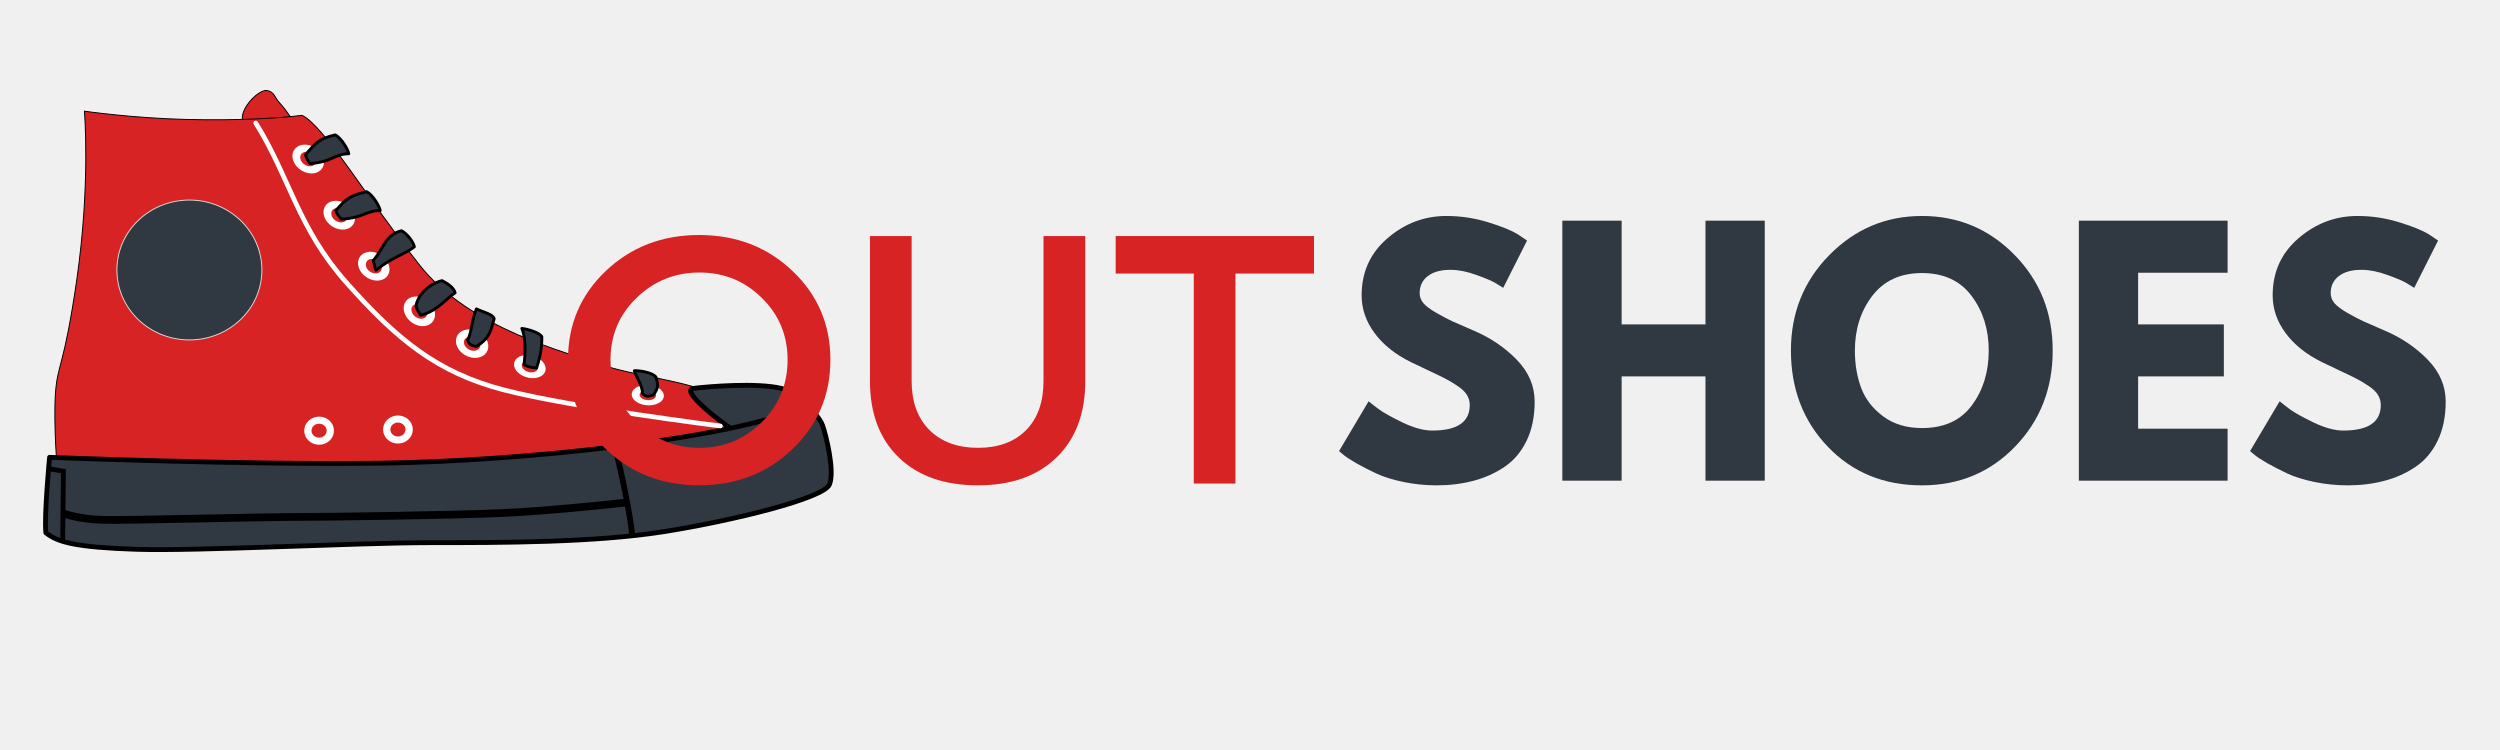
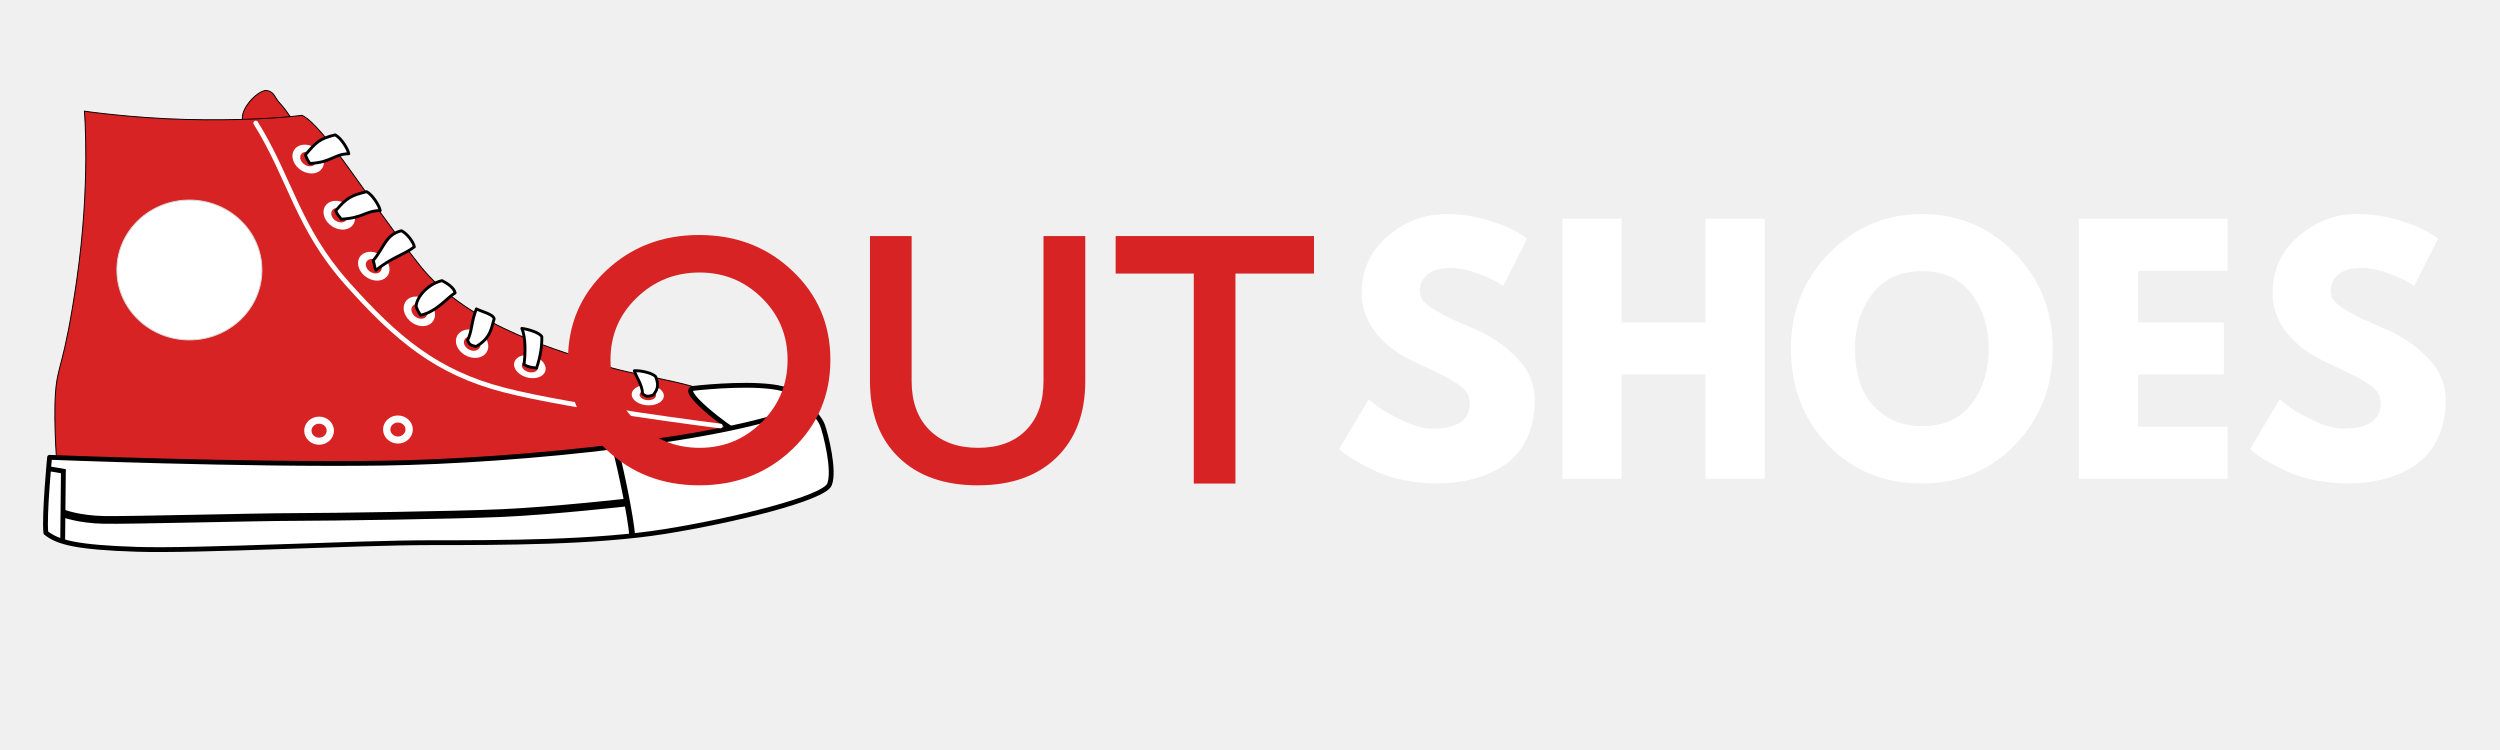
<svg xmlns="http://www.w3.org/2000/svg" width="500" zoomAndPan="magnify" viewBox="0 0 375 112.5" height="150" preserveAspectRatio="xMidYMid meet" version="1.0">
  <defs>
    <g />
    <clipPath id="id1">
      <path d="M 36 13.363 L 45 13.363 L 45 20 L 36 20 Z M 36 13.363 " clip-rule="nonzero" />
    </clipPath>
    <clipPath id="id2">
      <path d="M 35 13.363 L 46 13.363 L 46 21 L 35 21 Z M 35 13.363 " clip-rule="nonzero" />
    </clipPath>
    <clipPath id="id3">
      <path d="M 99 53 L 125.684 53 L 125.684 70 L 99 70 Z M 99 53 " clip-rule="nonzero" />
    </clipPath>
    <clipPath id="id4">
      <path d="M 6.215 60 L 125 60 L 125 82.805 L 6.215 82.805 Z M 6.215 60 " clip-rule="nonzero" />
    </clipPath>
    <clipPath id="id5">
      <path d="M 6.215 60 L 125.684 60 L 125.684 82.805 L 6.215 82.805 Z M 6.215 60 " clip-rule="nonzero" />
    </clipPath>
    <clipPath id="id6">
      <path d="M 87 61 L 100 61 L 100 82.805 L 87 82.805 Z M 87 61 " clip-rule="nonzero" />
    </clipPath>
    <clipPath id="id7">
      <path d="M 6.215 66 L 14 66 L 14 82.805 L 6.215 82.805 Z M 6.215 66 " clip-rule="nonzero" />
    </clipPath>
    <clipPath id="id8">
      <path d="M 6.215 68 L 101 68 L 101 82.805 L 6.215 82.805 Z M 6.215 68 " clip-rule="nonzero" />
    </clipPath>
  </defs>
  <g clip-path="url(#id1)">
    <path fill="#d72323" d="M 36.438 19.465 C 36.363 18.016 36.191 17.453 36.656 16.473 C 37.465 14.77 39.254 13.445 40.012 13.574 C 41.203 13.781 41.098 14.559 42.031 15.539 C 42.965 16.52 44.465 18.898 44.465 18.898 Z M 36.438 19.465 " fill-opacity="1" fill-rule="nonzero" />
  </g>
  <g clip-path="url(#id2)">
    <path stroke-linecap="butt" transform="matrix(0.145015, 0, 0, 0.1447, 4.378614, -18.60089)" fill="none" stroke-linejoin="miter" d="M 221.073 263.067 C 220.561 253.052 219.376 249.164 222.581 242.389 C 228.157 230.618 240.494 221.467 245.72 222.358 C 253.935 223.789 253.208 229.161 259.646 235.937 C 266.084 242.712 276.428 259.153 276.428 259.153 Z M 221.073 263.067 " stroke="#000000" stroke-width="1" stroke-opacity="1" stroke-miterlimit="4" />
  </g>
  <path stroke-linecap="butt" transform="matrix(0.145015, 0, 0, 0.1447, 4.378614, -18.60089)" fill-opacity="1" fill="#d72323" fill-rule="nonzero" stroke-linejoin="miter" d="M 57.135 243.792 C 57.135 243.792 63.573 318.786 49.296 418.076 C 36.043 510.023 29.282 505.217 27.154 536.64 C 24.999 568.09 29.282 619.517 29.282 619.517 C 29.282 619.517 350.719 626.643 439.288 621.649 C 527.856 616.655 740.711 580.211 740.711 580.211 C 740.711 580.211 739.283 553.081 710.003 538.071 C 680.723 523.088 623.563 518.067 589.999 505.946 C 556.436 493.798 455.719 469.502 403.57 403.066 C 351.42 336.657 304.765 258.505 282.138 248.085 C 261.235 250.892 217.14 253.781 161.434 252.35 C 105.729 250.919 57.135 243.792 57.135 243.792 Z M 57.135 243.792 " stroke="#000000" stroke-width="1" stroke-opacity="1" stroke-miterlimit="4" />
-   <path stroke-linecap="butt" transform="matrix(0.145015, 0, 0, 0.1447, 5.000149, -18.49757)" fill-opacity="1" fill="#303841" fill-rule="nonzero" stroke-linejoin="miter" d="M 236.423 407.724 C 236.423 447.759 202.86 480.207 161.431 480.207 C 120.003 480.207 86.439 447.759 86.439 407.724 C 86.439 367.69 120.003 335.214 161.431 335.214 C 202.86 335.214 236.423 367.69 236.423 407.724 Z M 236.423 407.724 " stroke="#d8d8d8" stroke-width="1" stroke-opacity="1" stroke-miterlimit="4" />
+   <path stroke-linecap="butt" transform="matrix(0.145015, 0, 0, 0.1447, 5.000149, -18.49757)" fill-opacity="1" fill="#ffffff" fill-rule="nonzero" stroke-linejoin="miter" d="M 236.423 407.724 C 236.423 447.759 202.86 480.207 161.431 480.207 C 120.003 480.207 86.439 447.759 86.439 407.724 C 86.439 367.69 120.003 335.214 161.431 335.214 C 202.86 335.214 236.423 367.69 236.423 407.724 Z M 236.423 407.724 " stroke="#d8d8d8" stroke-width="1" stroke-opacity="1" stroke-miterlimit="4" />
  <path stroke-linecap="butt" transform="matrix(0.0224585, 0, 0, 0.021757, 44.2375, 55.73133)" fill="none" stroke-linejoin="miter" d="M 236.408 407.695 C 236.408 447.732 202.839 480.229 161.443 480.229 C 120.048 480.229 86.479 447.732 86.479 407.695 C 86.479 367.657 120.048 335.161 161.443 335.161 C 202.839 335.161 236.408 367.657 236.408 407.695 Z M 236.408 407.695 " stroke="#ffffff" stroke-width="48.765" stroke-opacity="1" stroke-miterlimit="4" />
  <path stroke-linecap="butt" transform="matrix(0.0224585, 0, 0, 0.021757, 56.06639, 55.55625)" fill="none" stroke-linejoin="miter" d="M 236.374 407.663 C 236.374 447.7 202.805 480.197 161.409 480.197 C 120.014 480.197 86.445 447.7 86.445 407.663 C 86.445 367.625 120.014 335.308 161.409 335.308 C 202.805 335.308 236.374 367.625 236.374 407.663 Z M 236.374 407.663 " stroke="#ffffff" stroke-width="48.765" stroke-opacity="1" stroke-miterlimit="4" />
  <path stroke-linecap="butt" transform="matrix(0.0217001, 0.0129825, -0.0099843, 0.0179196, 46.79412, 14.4572)" fill="none" stroke-linejoin="miter" d="M 236.47 407.647 C 236.405 447.803 202.871 480.164 161.514 480.262 C 120.082 480.197 86.408 447.698 86.413 407.803 C 86.478 367.646 120.012 335.286 161.369 335.188 C 202.801 335.253 236.475 367.751 236.47 407.647 Z M 236.47 407.647 " stroke="#ffffff" stroke-width="48.767" stroke-opacity="1" stroke-miterlimit="4" />
  <path stroke-linecap="butt" transform="matrix(0.0217001, 0.0129825, -0.0099843, 0.0179196, 51.45491, 22.88017)" fill="none" stroke-linejoin="miter" d="M 236.427 407.617 C 236.362 447.774 202.828 480.134 161.471 480.232 C 120.039 480.167 86.44 447.832 86.37 407.773 C 86.435 367.616 119.969 335.256 161.401 335.321 C 202.893 335.125 236.432 367.721 236.427 407.617 Z M 236.427 407.617 " stroke="#ffffff" stroke-width="48.767" stroke-opacity="1" stroke-miterlimit="4" />
  <path stroke-linecap="butt" transform="matrix(0.0217001, 0.0129825, -0.0099843, 0.0179196, 56.6334, 30.52899)" fill="none" stroke-linejoin="miter" d="M 236.401 407.832 C 236.396 447.728 202.938 480.251 161.37 480.284 C 119.938 480.219 86.474 447.786 86.404 407.727 C 86.469 367.57 120.002 335.21 161.435 335.275 C 202.792 335.177 236.466 367.675 236.401 407.832 Z M 236.401 407.832 " stroke="#ffffff" stroke-width="48.767" stroke-opacity="1" stroke-miterlimit="4" />
  <path stroke-linecap="butt" transform="matrix(0.0216189, 0.0133442, -0.0099466, 0.0184174, 63.46797, 37.03758)" fill="none" stroke-linejoin="miter" d="M 236.441 407.79 C 236.378 447.71 202.915 480.227 161.354 480.222 C 120.002 480.278 86.431 447.76 86.421 407.681 C 86.411 367.602 119.947 335.244 161.508 335.249 C 202.86 335.194 236.431 367.711 236.441 407.79 Z M 236.441 407.79 " stroke="#ffffff" stroke-width="48.767" stroke-opacity="1" stroke-miterlimit="4" />
  <path stroke-linecap="butt" transform="matrix(0.0236128, 0.00939535, -0.00659094, 0.0198615, 69.69202, 41.93422)" fill="none" stroke-linejoin="miter" d="M 236.375 407.767 C 236.429 447.667 202.848 480.269 161.465 480.178 C 119.985 480.329 86.427 447.821 86.472 407.679 C 86.418 367.779 119.999 335.176 161.382 335.268 C 202.862 335.117 236.42 367.625 236.375 407.767 Z M 236.375 407.767 " stroke="#ffffff" stroke-width="48.767" stroke-opacity="1" stroke-miterlimit="4" />
  <path stroke-linecap="butt" transform="matrix(0.023069, 0.00763436, -0.00643868, 0.0161384, 78.37698, 47.17814)" fill="none" stroke-linejoin="miter" d="M 236.46 407.671 C 236.495 447.835 202.859 480.206 161.378 480.223 C 120.047 480.169 86.422 447.666 86.448 407.716 C 86.473 367.766 120.049 335.181 161.381 335.235 C 202.861 335.218 236.486 367.721 236.46 407.671 Z M 236.46 407.671 " stroke="#ffffff" stroke-width="48.767" stroke-opacity="1" stroke-miterlimit="4" />
  <path stroke-linecap="butt" transform="matrix(0.023069, 0.00763436, -0.00643868, 0.0161384, 87.0779, 49.4832)" fill="none" stroke-linejoin="miter" d="M 236.39 407.681 C 236.424 447.845 202.788 480.216 161.457 480.162 C 119.976 480.179 86.411 447.89 86.377 407.726 C 86.402 367.776 119.979 335.191 161.46 335.174 C 202.791 335.228 236.415 367.731 236.39 407.681 Z M 236.39 407.681 " stroke="#ffffff" stroke-width="48.767" stroke-opacity="1" stroke-miterlimit="4" />
  <path stroke-linecap="butt" transform="matrix(0.0240479, 0.0032051, -0.00353257, 0.0154858, 94.726, 52.43508)" fill="none" stroke-linejoin="miter" d="M 236.493 407.778 C 236.342 447.664 202.807 480.335 161.385 480.331 C 119.963 480.328 86.414 447.669 86.408 407.815 C 86.365 367.716 120.094 335.258 161.516 335.262 C 202.938 335.265 236.451 367.679 236.493 407.778 Z M 236.493 407.778 " stroke="#ffffff" stroke-width="48.767" stroke-opacity="1" stroke-miterlimit="4" />
-   <path fill="#303841" d="M 121.332 61.871 C 120.398 60.113 119.105 58.727 117.285 58.277 C 113.512 57.352 106.254 57.992 104.027 58.25 C 101.797 58.512 108.66 63.859 111.379 65.41 C 113.281 64.625 120.156 63.422 121.332 61.871 Z M 121.332 61.871 " fill-opacity="1" fill-rule="nonzero" />
+   <path fill="#ffffff" d="M 121.332 61.871 C 120.398 60.113 119.105 58.727 117.285 58.277 C 113.512 57.352 106.254 57.992 104.027 58.25 C 101.797 58.512 108.66 63.859 111.379 65.41 C 113.281 64.625 120.156 63.422 121.332 61.871 Z M 121.332 61.871 " fill-opacity="1" fill-rule="nonzero" />
  <g clip-path="url(#id3)">
    <path stroke-linecap="butt" transform="matrix(0.145015, 0, 0, 0.1447, 4.378614, -18.60089)" fill="none" stroke-linejoin="miter" d="M 806.491 556.131 C 800.053 543.983 791.137 534.4 778.584 531.295 C 752.563 524.897 702.514 529.324 687.16 531.106 C 671.78 532.915 719.108 569.872 737.856 580.589 C 750.974 575.163 798.383 566.848 806.491 556.131 Z M 806.491 556.131 " stroke="#000000" stroke-width="5" stroke-opacity="1" stroke-miterlimit="4" />
  </g>
  <g clip-path="url(#id4)">
-     <path fill="#303841" d="M 7.438 68.598 C 7.438 68.598 36.637 69.766 57.387 69.473 C 77.957 69.184 110.438 65.859 121.426 60.707 C 121.762 61.695 122.961 62.633 123.375 63.781 C 123.867 65.141 125.254 70.605 124.422 72.672 C 123.594 74.738 110.031 78.082 99.676 79.734 C 89.316 81.391 75.422 81.402 64.445 81.402 C 53.465 81.402 29.641 82.691 20.527 82.398 C 11.395 82.105 8.645 81.34 6.879 79.918 C 6.602 77.355 7.438 68.598 7.438 68.598 Z M 7.438 68.598 " fill-opacity="1" fill-rule="nonzero" />
+     <path fill="#ffffff" d="M 7.438 68.598 C 7.438 68.598 36.637 69.766 57.387 69.473 C 77.957 69.184 110.438 65.859 121.426 60.707 C 121.762 61.695 122.961 62.633 123.375 63.781 C 123.867 65.141 125.254 70.605 124.422 72.672 C 123.594 74.738 110.031 78.082 99.676 79.734 C 89.316 81.391 75.422 81.402 64.445 81.402 C 53.465 81.402 29.641 82.691 20.527 82.398 C 11.395 82.105 8.645 81.34 6.879 79.918 C 6.602 77.355 7.438 68.598 7.438 68.598 Z M 7.438 68.598 " fill-opacity="1" fill-rule="nonzero" />
  </g>
  <g clip-path="url(#id5)">
    <path stroke-linecap="butt" transform="matrix(0.145015, 0, 0, 0.1447, 4.378614, -18.60089)" fill="none" stroke-linejoin="round" d="M 21.094 602.617 C 21.094 602.617 222.446 610.689 365.535 608.664 C 507.384 606.667 731.364 583.694 807.137 548.086 C 809.454 554.916 817.723 561.395 820.579 569.332 C 823.973 578.726 833.535 616.493 827.798 630.774 C 822.087 645.054 728.562 668.163 657.153 679.582 C 585.716 691.028 489.902 691.109 414.21 691.109 C 338.49 691.109 174.202 700.017 111.359 697.993 C 48.381 695.968 29.417 690.677 17.242 680.851 C 15.329 663.141 21.094 602.617 21.094 602.617 Z M 21.094 602.617 " stroke="#000000" stroke-width="5" stroke-opacity="1" stroke-miterlimit="4" />
  </g>
  <g clip-path="url(#id6)">
    <path stroke-linecap="butt" transform="matrix(0.145015, 0, 0, 0.1447, 4.378614, -18.60089)" fill="none" stroke-linejoin="miter" d="M 605.703 590.577 C 613.219 620.947 621.785 662.008 623.913 684.873 " stroke="#000000" stroke-width="6" stroke-opacity="1" stroke-miterlimit="4" />
  </g>
  <g clip-path="url(#id7)">
    <path stroke-linecap="butt" transform="matrix(0.145015, 0, 0, 0.1447, 4.378614, -18.60089)" fill="none" stroke-linejoin="miter" d="M 20.716 614.522 L 35.37 617.006 L 34.643 689.165 " stroke="#000000" stroke-width="5" stroke-opacity="1" stroke-miterlimit="4" />
  </g>
  <g clip-path="url(#id8)">
    <path stroke-linecap="butt" transform="matrix(0.145015, 0, 0, 0.1447, 4.378614, -18.60089)" fill="none" stroke-linejoin="miter" d="M 34.643 660.577 C 34.643 660.577 51.02 667.002 77.284 667.488 C 103.547 668.001 235.376 664.491 275.754 664.464 C 311.634 664.437 440.419 662.575 488.905 660.415 C 541.432 658.093 619.226 649.32 619.226 649.32 " stroke="#000000" stroke-width="8" stroke-opacity="1" stroke-miterlimit="4" />
  </g>
  <path stroke-linecap="round" transform="matrix(0.145015, 0, 0, 0.1447, 4.378614, -18.60089)" fill="none" stroke-linejoin="miter" d="M 234.352 256.075 C 269.99 313.441 277.694 364.786 328.739 422.179 C 379.784 479.545 421.186 514.774 491.491 532.888 C 561.796 551.029 714.932 570.142 714.932 570.142 " stroke="#ffffff" stroke-width="4.874" stroke-opacity="1" stroke-miterlimit="4" />
-   <path stroke-linecap="butt" transform="matrix(0.145015, 0, 0, 0.1447, 4.378614, -18.60089)" fill-opacity="1" fill="#303841" fill-rule="nonzero" stroke-linejoin="round" d="M 285.721 289.064 C 287.418 294.139 288.522 295.03 290.3 298.026 C 312.954 296.866 315.621 288.011 330.571 287.957 C 329.79 283.152 322.597 271.436 316.537 268.358 C 300.051 272.408 296.873 275.944 285.721 289.064 Z M 285.721 289.064 " stroke="#000000" stroke-width="3" stroke-opacity="1" stroke-miterlimit="4" />
-   <path stroke-linecap="butt" transform="matrix(0.145015, 0, 0, 0.1447, 4.378614, -18.60089)" fill-opacity="1" fill="#303841" fill-rule="nonzero" stroke-linejoin="round" d="M 317.156 346.888 C 318.853 351.964 320.954 352.773 322.732 355.743 C 345.386 354.609 348.16 346.915 363.083 346.834 C 362.302 342.029 355.11 330.313 349.049 327.236 C 332.564 331.312 328.308 333.769 317.156 346.888 Z M 317.156 346.888 " stroke="#000000" stroke-width="3" stroke-opacity="1" stroke-miterlimit="4" />
-   <path stroke-linecap="butt" transform="matrix(0.145015, 0, 0, 0.1447, 4.378614, -18.60089)" fill-opacity="1" fill="#303841" fill-rule="nonzero" stroke-linejoin="round" d="M 355.864 398.612 C 357.561 403.687 356.888 405.658 358.666 408.627 C 377.225 394.104 386.33 393.456 398.398 384.466 C 397.616 379.661 391.125 370.806 385.091 367.729 C 368.606 371.778 367.016 385.492 355.864 398.612 Z M 355.864 398.612 " stroke="#000000" stroke-width="3" stroke-opacity="1" stroke-miterlimit="4" />
-   <path stroke-linecap="butt" transform="matrix(0.145015, 0, 0, 0.1447, 4.378614, -18.60089)" fill-opacity="1" fill="#303841" fill-rule="nonzero" stroke-linejoin="round" d="M 400.31 446.34 C 402.007 451.442 403.112 452.333 404.916 455.303 C 421.617 451.631 432.769 436.703 440.554 432.167 C 439.773 427.362 433.092 422.53 427.032 419.452 C 410.546 423.502 399.987 438.511 400.31 446.34 Z M 400.31 446.34 " stroke="#000000" stroke-width="3" stroke-opacity="1" stroke-miterlimit="4" />
-   <path stroke-linecap="butt" transform="matrix(0.145015, 0, 0, 0.1447, 4.378614, -18.60089)" fill-opacity="1" fill="#303841" fill-rule="nonzero" stroke-linejoin="round" d="M 453.483 481.11 C 455.18 486.213 457.416 486.671 462.373 487.751 C 477.969 478.681 477.996 467.829 480.959 459.082 C 480.178 454.277 468.676 451.847 462.615 448.77 C 457.389 461.242 458.144 472.121 453.483 481.11 Z M 453.483 481.11 " stroke="#000000" stroke-width="3" stroke-opacity="1" stroke-miterlimit="4" />
-   <path stroke-linecap="butt" transform="matrix(0.145015, 0, 0, 0.1447, 4.378614, -18.60089)" fill-opacity="1" fill="#303841" fill-rule="nonzero" stroke-linejoin="round" d="M 511.829 506.54 C 515.546 508.727 519.964 509.78 524.839 509.996 C 529.095 497.281 530.442 486.806 530.253 477.574 C 527.856 473.336 516.354 469.826 509.593 468.989 C 513.984 479.329 513.149 496.525 511.829 506.54 Z M 511.829 506.54 " stroke="#000000" stroke-width="3" stroke-opacity="1" stroke-miterlimit="4" />
-   <path stroke-linecap="butt" transform="matrix(0.145015, 0, 0, 0.1447, 4.378614, -18.60089)" fill-opacity="1" fill="#303841" fill-rule="nonzero" stroke-linejoin="round" d="M 572.921 522.899 C 576.935 526.463 579.359 527.273 584.181 525.734 C 590.78 516.016 587.252 504.569 583.427 499.305 C 580.356 495.553 573.218 493.771 566.43 494.122 C 567.13 503.733 569.581 512.668 572.921 522.899 Z M 572.921 522.899 " stroke="#000000" stroke-width="3" stroke-opacity="1" stroke-miterlimit="4" />
-   <path stroke-linecap="butt" transform="matrix(0.145015, 0, 0, 0.1447, 4.378614, -18.60089)" fill-opacity="1" fill="#303841" fill-rule="nonzero" stroke-linejoin="round" d="M 634.499 536.721 C 638.513 540.285 640.694 539.583 645.489 538.044 C 651.469 530.728 650.58 526.112 648.048 519.066 C 644.95 515.287 632.775 512.506 625.987 512.857 C 627.172 518.445 634.041 526.625 634.499 536.721 Z M 634.499 536.721 " stroke="#000000" stroke-width="3" stroke-opacity="1" stroke-miterlimit="4" />
+   <path stroke-linecap="butt" transform="matrix(0.145015, 0, 0, 0.1447, 4.378614, -18.60089)" fill-opacity="1" fill="#ffffff" fill-rule="nonzero" stroke-linejoin="round" d="M 285.721 289.064 C 287.418 294.139 288.522 295.03 290.3 298.026 C 312.954 296.866 315.621 288.011 330.571 287.957 C 329.79 283.152 322.597 271.436 316.537 268.358 C 300.051 272.408 296.873 275.944 285.721 289.064 Z M 285.721 289.064 " stroke="#000000" stroke-width="3" stroke-opacity="1" stroke-miterlimit="4" />
+   <path stroke-linecap="butt" transform="matrix(0.145015, 0, 0, 0.1447, 4.378614, -18.60089)" fill-opacity="1" fill="#ffffff" fill-rule="nonzero" stroke-linejoin="round" d="M 317.156 346.888 C 318.853 351.964 320.954 352.773 322.732 355.743 C 345.386 354.609 348.16 346.915 363.083 346.834 C 362.302 342.029 355.11 330.313 349.049 327.236 C 332.564 331.312 328.308 333.769 317.156 346.888 Z M 317.156 346.888 " stroke="#000000" stroke-width="3" stroke-opacity="1" stroke-miterlimit="4" />
+   <path stroke-linecap="butt" transform="matrix(0.145015, 0, 0, 0.1447, 4.378614, -18.60089)" fill-opacity="1" fill="#ffffff" fill-rule="nonzero" stroke-linejoin="round" d="M 355.864 398.612 C 357.561 403.687 356.888 405.658 358.666 408.627 C 377.225 394.104 386.33 393.456 398.398 384.466 C 397.616 379.661 391.125 370.806 385.091 367.729 C 368.606 371.778 367.016 385.492 355.864 398.612 Z M 355.864 398.612 " stroke="#000000" stroke-width="3" stroke-opacity="1" stroke-miterlimit="4" />
+   <path stroke-linecap="butt" transform="matrix(0.145015, 0, 0, 0.1447, 4.378614, -18.60089)" fill-opacity="1" fill="#ffffff" fill-rule="nonzero" stroke-linejoin="round" d="M 400.31 446.34 C 402.007 451.442 403.112 452.333 404.916 455.303 C 421.617 451.631 432.769 436.703 440.554 432.167 C 439.773 427.362 433.092 422.53 427.032 419.452 C 410.546 423.502 399.987 438.511 400.31 446.34 Z M 400.31 446.34 " stroke="#000000" stroke-width="3" stroke-opacity="1" stroke-miterlimit="4" />
+   <path stroke-linecap="butt" transform="matrix(0.145015, 0, 0, 0.1447, 4.378614, -18.60089)" fill-opacity="1" fill="#ffffff" fill-rule="nonzero" stroke-linejoin="round" d="M 453.483 481.11 C 455.18 486.213 457.416 486.671 462.373 487.751 C 477.969 478.681 477.996 467.829 480.959 459.082 C 480.178 454.277 468.676 451.847 462.615 448.77 C 457.389 461.242 458.144 472.121 453.483 481.11 Z M 453.483 481.11 " stroke="#000000" stroke-width="3" stroke-opacity="1" stroke-miterlimit="4" />
+   <path stroke-linecap="butt" transform="matrix(0.145015, 0, 0, 0.1447, 4.378614, -18.60089)" fill-opacity="1" fill="#ffffff" fill-rule="nonzero" stroke-linejoin="round" d="M 511.829 506.54 C 515.546 508.727 519.964 509.78 524.839 509.996 C 529.095 497.281 530.442 486.806 530.253 477.574 C 527.856 473.336 516.354 469.826 509.593 468.989 C 513.984 479.329 513.149 496.525 511.829 506.54 Z M 511.829 506.54 " stroke="#000000" stroke-width="3" stroke-opacity="1" stroke-miterlimit="4" />
+   <path stroke-linecap="butt" transform="matrix(0.145015, 0, 0, 0.1447, 4.378614, -18.60089)" fill-opacity="1" fill="#ffffff" fill-rule="nonzero" stroke-linejoin="round" d="M 572.921 522.899 C 576.935 526.463 579.359 527.273 584.181 525.734 C 590.78 516.016 587.252 504.569 583.427 499.305 C 580.356 495.553 573.218 493.771 566.43 494.122 C 567.13 503.733 569.581 512.668 572.921 522.899 Z M 572.921 522.899 " stroke="#000000" stroke-width="3" stroke-opacity="1" stroke-miterlimit="4" />
+   <path stroke-linecap="butt" transform="matrix(0.145015, 0, 0, 0.1447, 4.378614, -18.60089)" fill-opacity="1" fill="#ffffff" fill-rule="nonzero" stroke-linejoin="round" d="M 634.499 536.721 C 638.513 540.285 640.694 539.583 645.489 538.044 C 651.469 530.728 650.58 526.112 648.048 519.066 C 644.95 515.287 632.775 512.506 625.987 512.857 C 627.172 518.445 634.041 526.625 634.499 536.721 Z M 634.499 536.721 " stroke="#000000" stroke-width="3" stroke-opacity="1" stroke-miterlimit="4" />
  <g fill="#d72323" fill-opacity="1">
    <g transform="translate(83.40216, 72.53238)">
      <g>
        <path d="M 7.469 -31.891 C 11.258 -35.484 15.926 -37.281 21.469 -37.281 C 27.02 -37.281 31.688 -35.484 35.469 -31.891 C 39.258 -28.305 41.156 -23.863 41.156 -18.562 C 41.156 -13.258 39.258 -8.797 35.469 -5.172 C 31.688 -1.547 27.02 0.266 21.469 0.266 C 15.926 0.266 11.258 -1.547 7.469 -5.172 C 3.688 -8.797 1.797 -13.258 1.797 -18.562 C 1.797 -23.863 3.688 -28.305 7.469 -31.891 Z M 21.531 -31.656 C 17.852 -31.656 14.707 -30.391 12.094 -27.859 C 9.477 -25.336 8.172 -22.238 8.172 -18.562 C 8.172 -14.883 9.484 -11.766 12.109 -9.203 C 14.742 -6.641 17.883 -5.359 21.531 -5.359 C 25.176 -5.359 28.285 -6.641 30.859 -9.203 C 33.441 -11.766 34.734 -14.883 34.734 -18.562 C 34.734 -22.238 33.441 -25.336 30.859 -27.859 C 28.285 -30.391 25.176 -31.656 21.531 -31.656 Z M 21.531 -31.656 " />
      </g>
    </g>
  </g>
  <g fill="#d72323" fill-opacity="1">
    <g transform="translate(126.3528, 72.53238)">
      <g>
        <path d="M 36.438 -37.125 L 36.438 -15.375 C 36.438 -10.531 35.004 -6.711 32.141 -3.922 C 29.273 -1.129 25.332 0.266 20.312 0.266 C 15.289 0.266 11.336 -1.129 8.453 -3.922 C 5.578 -6.711 4.141 -10.531 4.141 -15.375 L 4.141 -37.125 L 10.391 -37.125 L 10.391 -15.375 C 10.391 -12.27 11.281 -9.82 13.062 -8.031 C 14.852 -6.25 17.285 -5.359 20.359 -5.359 C 23.398 -5.359 25.797 -6.238 27.547 -8 C 29.297 -9.77 30.172 -12.227 30.172 -15.375 L 30.172 -37.125 Z M 36.438 -37.125 " />
      </g>
    </g>
  </g>
  <g fill="#d72323" fill-opacity="1">
    <g transform="translate(166.8642, 72.53238)">
      <g>
        <path d="M 30.234 -31.5 L 18.453 -31.5 L 18.453 0 L 12.203 0 L 12.203 -31.5 L 0.484 -31.5 L 0.484 -37.125 L 30.234 -37.125 Z M 30.234 -31.5 " />
      </g>
    </g>
  </g>
-   <g fill="#303841" fill-opacity="1">
-     <g transform="translate(199.7606, 72.09943)">
+   <g fill="#ffffff" fill-opacity="1">
+     <g transform="translate(199.7733, 71.81046)">
      <g>
        <path d="M 17.203 -39.703 C 19.316 -39.703 21.379 -39.395 23.391 -38.781 C 25.41 -38.164 26.91 -37.562 27.891 -36.969 L 29.297 -36.016 L 25.719 -28.922 C 25.426 -29.109 25.031 -29.352 24.531 -29.656 C 24.031 -29.957 23.082 -30.359 21.688 -30.859 C 20.301 -31.367 19.008 -31.625 17.812 -31.625 C 16.332 -31.625 15.191 -31.305 14.391 -30.672 C 13.586 -30.047 13.188 -29.195 13.188 -28.125 C 13.188 -27.582 13.375 -27.082 13.75 -26.625 C 14.133 -26.176 14.781 -25.691 15.688 -25.172 C 16.602 -24.648 17.406 -24.227 18.094 -23.906 C 18.789 -23.594 19.863 -23.125 21.312 -22.5 C 23.832 -21.426 25.984 -19.969 27.766 -18.125 C 29.547 -16.281 30.438 -14.191 30.438 -11.859 C 30.438 -9.617 30.035 -7.664 29.234 -6 C 28.43 -4.332 27.328 -3.023 25.922 -2.078 C 24.523 -1.129 22.973 -0.43 21.266 0.016 C 19.566 0.473 17.723 0.703 15.734 0.703 C 14.035 0.703 12.363 0.531 10.719 0.188 C 9.082 -0.156 7.711 -0.586 6.609 -1.109 C 5.516 -1.629 4.523 -2.141 3.641 -2.641 C 2.754 -3.148 2.109 -3.578 1.703 -3.922 L 1.094 -4.438 L 5.531 -11.906 C 5.906 -11.594 6.422 -11.191 7.078 -10.703 C 7.742 -10.211 8.922 -9.555 10.609 -8.734 C 12.297 -7.922 13.785 -7.516 15.078 -7.516 C 18.828 -7.516 20.703 -8.789 20.703 -11.344 C 20.703 -11.875 20.566 -12.367 20.297 -12.828 C 20.035 -13.285 19.562 -13.742 18.875 -14.203 C 18.195 -14.66 17.598 -15.02 17.078 -15.281 C 16.566 -15.551 15.719 -15.961 14.531 -16.516 C 13.352 -17.066 12.477 -17.484 11.906 -17.766 C 9.539 -18.93 7.711 -20.391 6.422 -22.141 C 5.129 -23.891 4.484 -25.773 4.484 -27.797 C 4.484 -31.285 5.773 -34.141 8.359 -36.359 C 10.941 -38.586 13.891 -39.703 17.203 -39.703 Z M 17.203 -39.703 " />
      </g>
    </g>
  </g>
-   <g fill="#303841" fill-opacity="1">
-     <g transform="translate(231.5253, 72.09943)">
+   <g fill="#ffffff" fill-opacity="1">
+     <g transform="translate(231.5338, 71.81046)">
      <g>
        <path d="M 11.719 -15.641 L 11.719 0 L 2.828 0 L 2.828 -39 L 11.719 -39 L 11.719 -23.438 L 24.297 -23.438 L 24.297 -39 L 33.188 -39 L 33.188 0 L 24.297 0 L 24.297 -15.641 Z M 11.719 -15.641 " />
      </g>
    </g>
  </g>
-   <g fill="#303841" fill-opacity="1">
-     <g transform="translate(267.5442, 72.09943)">
+   <g fill="#ffffff" fill-opacity="1">
+     <g transform="translate(267.5478, 71.81046)">
      <g>
        <path d="M 1.094 -19.516 C 1.094 -25.16 3.016 -29.938 6.859 -33.844 C 10.703 -37.75 15.332 -39.703 20.75 -39.703 C 26.195 -39.703 30.828 -37.754 34.641 -33.859 C 38.453 -29.973 40.359 -25.191 40.359 -19.516 C 40.359 -13.816 38.484 -9.02 34.734 -5.125 C 30.984 -1.238 26.32 0.703 20.75 0.703 C 15.039 0.703 10.336 -1.223 6.641 -5.078 C 2.941 -8.941 1.094 -13.754 1.094 -19.516 Z M 10.688 -19.516 C 10.688 -17.473 11 -15.609 11.625 -13.922 C 12.258 -12.234 13.363 -10.805 14.938 -9.641 C 16.508 -8.473 18.445 -7.891 20.75 -7.891 C 24.062 -7.891 26.555 -9.023 28.234 -11.297 C 29.922 -13.566 30.766 -16.305 30.766 -19.516 C 30.766 -22.703 29.906 -25.438 28.188 -27.719 C 26.477 -30 24 -31.141 20.75 -31.141 C 17.531 -31.141 15.047 -30 13.297 -27.719 C 11.555 -25.438 10.688 -22.703 10.688 -19.516 Z M 10.688 -19.516 " />
      </g>
    </g>
  </g>
-   <g fill="#303841" fill-opacity="1">
-     <g transform="translate(308.9991, 72.09943)">
+   <g fill="#ffffff" fill-opacity="1">
+     <g transform="translate(308.9971, 71.81046)">
      <g>
        <path d="M 25.141 -39 L 25.141 -31.188 L 11.719 -31.188 L 11.719 -23.438 L 24.578 -23.438 L 24.578 -15.641 L 11.719 -15.641 L 11.719 -7.797 L 25.141 -7.797 L 25.141 0 L 2.828 0 L 2.828 -39 Z M 25.141 -39 " />
      </g>
    </g>
  </g>
-   <g fill="#303841" fill-opacity="1">
-     <g transform="translate(336.4151, 72.09943)">
+   <g fill="#ffffff" fill-opacity="1">
+     <g transform="translate(336.4093, 71.81046)">
      <g>
        <path d="M 17.203 -39.703 C 19.316 -39.703 21.379 -39.395 23.391 -38.781 C 25.41 -38.164 26.91 -37.562 27.891 -36.969 L 29.297 -36.016 L 25.719 -28.922 C 25.426 -29.109 25.031 -29.352 24.531 -29.656 C 24.031 -29.957 23.082 -30.359 21.688 -30.859 C 20.301 -31.367 19.008 -31.625 17.812 -31.625 C 16.332 -31.625 15.191 -31.305 14.391 -30.672 C 13.586 -30.047 13.188 -29.195 13.188 -28.125 C 13.188 -27.582 13.375 -27.082 13.75 -26.625 C 14.133 -26.176 14.781 -25.691 15.688 -25.172 C 16.602 -24.648 17.406 -24.227 18.094 -23.906 C 18.789 -23.594 19.863 -23.125 21.312 -22.5 C 23.832 -21.426 25.984 -19.969 27.766 -18.125 C 29.547 -16.281 30.438 -14.191 30.438 -11.859 C 30.438 -9.617 30.035 -7.664 29.234 -6 C 28.43 -4.332 27.328 -3.023 25.922 -2.078 C 24.523 -1.129 22.973 -0.43 21.266 0.016 C 19.566 0.473 17.723 0.703 15.734 0.703 C 14.035 0.703 12.363 0.531 10.719 0.188 C 9.082 -0.156 7.711 -0.586 6.609 -1.109 C 5.516 -1.629 4.523 -2.141 3.641 -2.641 C 2.754 -3.148 2.109 -3.578 1.703 -3.922 L 1.094 -4.438 L 5.531 -11.906 C 5.906 -11.594 6.422 -11.191 7.078 -10.703 C 7.742 -10.211 8.922 -9.555 10.609 -8.734 C 12.297 -7.922 13.785 -7.516 15.078 -7.516 C 18.828 -7.516 20.703 -8.789 20.703 -11.344 C 20.703 -11.875 20.566 -12.367 20.297 -12.828 C 20.035 -13.285 19.562 -13.742 18.875 -14.203 C 18.195 -14.66 17.598 -15.02 17.078 -15.281 C 16.566 -15.551 15.719 -15.961 14.531 -16.516 C 13.352 -17.066 12.477 -17.484 11.906 -17.766 C 9.539 -18.93 7.711 -20.391 6.422 -22.141 C 5.129 -23.891 4.484 -25.773 4.484 -27.797 C 4.484 -31.285 5.773 -34.141 8.359 -36.359 C 10.941 -38.586 13.891 -39.703 17.203 -39.703 Z M 17.203 -39.703 " />
      </g>
    </g>
  </g>
</svg>
